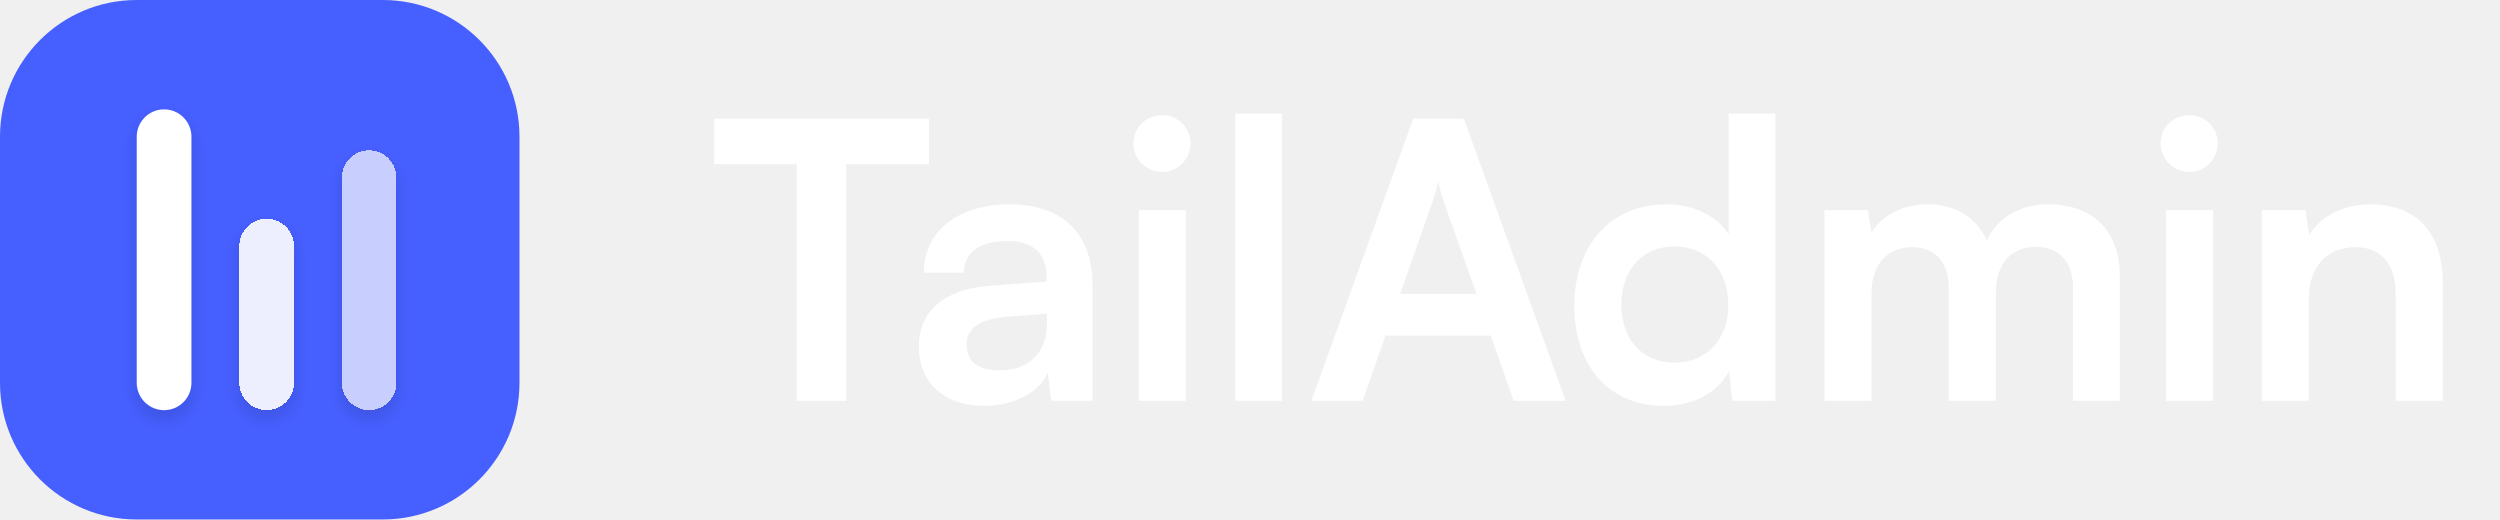
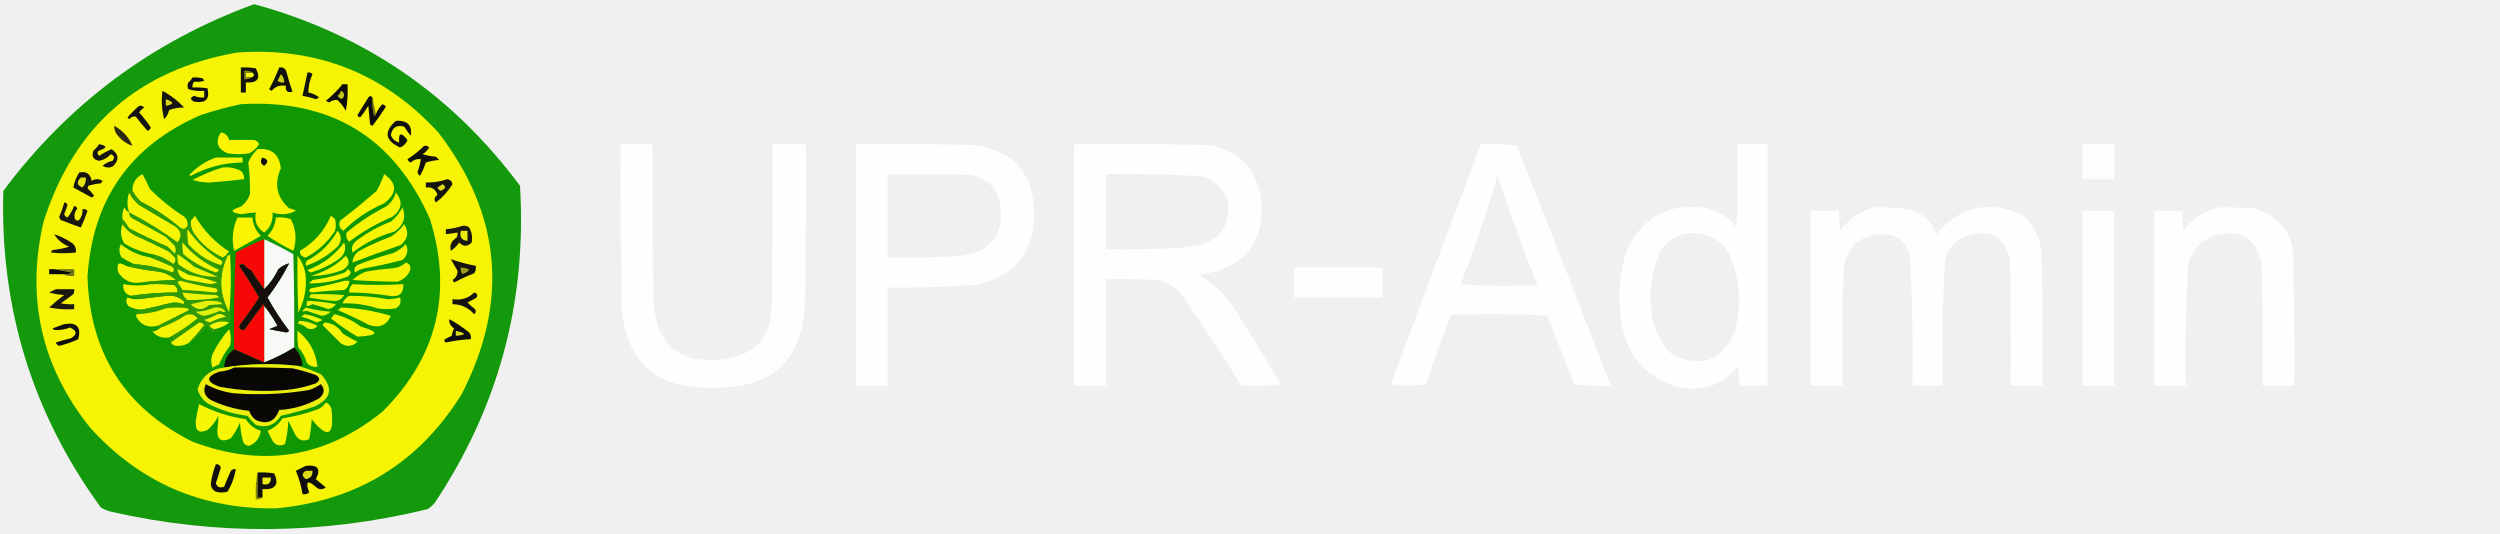
- <svg xmlns="http://www.w3.org/2000/svg" width="154" height="32" viewBox="0 0 154 32" fill="none">
-   <path d="M0 8.421C0 3.77 3.77 0 8.421 0H23.579C28.23 0 32 3.77 32 8.421V23.579C32 28.23 28.23 32 23.579 32H8.421C3.77 32 0 28.23 0 23.579V8.421Z" fill="#465FFF" />
-   <g filter="url(#filter0_d_1608_324)">
-     <path d="M8.424 8.422C8.424 7.491 9.178 6.737 10.108 6.737C11.038 6.737 11.792 7.491 11.792 8.422V23.579C11.792 24.51 11.038 25.264 10.108 25.264C9.178 25.264 8.424 24.51 8.424 23.579V8.422Z" fill="white" />
-   </g>
-   <g filter="url(#filter1_d_1608_324)">
-     <path d="M14.742 15.157C14.742 14.227 15.496 13.473 16.426 13.473C17.357 13.473 18.111 14.227 18.111 15.157V23.578C18.111 24.508 17.357 25.262 16.426 25.262C15.496 25.262 14.742 24.508 14.742 23.578V15.157Z" fill="white" fill-opacity="0.9" shape-rendering="crispEdges" />
-   </g>
-   <g filter="url(#filter2_d_1608_324)">
-     <path d="M21.055 10.946C21.055 10.016 21.809 9.262 22.739 9.262C23.669 9.262 24.423 10.016 24.423 10.946V23.578C24.423 24.508 23.669 25.262 22.739 25.262C21.809 25.262 21.055 24.508 21.055 23.578V10.946Z" fill="white" fill-opacity="0.7" shape-rendering="crispEdges" />
-   </g>
-   <path d="M44 10.115H49.089V24.691H52.132V10.115H57.221V7.309H44V10.115Z" fill="white" />
-   <path d="M60.617 25C62.448 25 64.042 24.168 64.541 22.955L64.755 24.691H67.299V17.558C67.299 14.3 65.349 12.588 62.187 12.588C59.001 12.588 56.908 14.252 56.908 16.797H59.381C59.381 15.56 60.332 14.847 62.044 14.847C63.518 14.847 64.47 15.489 64.47 17.082V17.343L60.95 17.605C58.168 17.819 56.599 19.174 56.599 21.338C56.599 23.549 58.121 25 60.617 25ZM61.569 22.812C60.261 22.812 59.547 22.289 59.547 21.219C59.547 20.268 60.237 19.674 62.044 19.507L64.493 19.317V19.935C64.493 21.742 63.352 22.812 61.569 22.812Z" fill="white" />
-   <path d="M71.6 10.591C72.551 10.591 73.335 9.806 73.335 8.831C73.335 7.856 72.551 7.095 71.6 7.095C70.601 7.095 69.816 7.856 69.816 8.831C69.816 9.806 70.601 10.591 71.6 10.591ZM70.149 24.691H73.05V12.944H70.149V24.691Z" fill="white" />
-   <path d="M78.972 24.691V7H76.095V24.691H78.972Z" fill="white" />
-   <path d="M83.941 24.691L85.344 20.672H91.835L93.238 24.691H96.448L90.171 7.309H87.056L80.778 24.691H83.941ZM88.221 12.493C88.387 12.017 88.53 11.494 88.601 11.161C88.649 11.518 88.815 12.041 88.958 12.493L90.955 18.104H86.247L88.221 12.493Z" fill="white" />
-   <path d="M102.493 25C104.276 25 105.798 24.215 106.511 22.86L106.701 24.691H109.364V7H106.487V14.443C105.75 13.277 104.3 12.588 102.659 12.588C99.116 12.588 96.976 15.203 96.976 18.865C96.976 22.503 99.092 25 102.493 25ZM103.135 22.337C101.113 22.337 99.877 20.863 99.877 18.77C99.877 16.678 101.113 15.18 103.135 15.18C105.156 15.18 106.464 16.654 106.464 18.77C106.464 20.886 105.156 22.337 103.135 22.337Z" fill="white" />
-   <path d="M115.289 24.691V18.033C115.289 16.131 116.406 15.227 117.785 15.227C119.164 15.227 120.044 16.107 120.044 17.748V24.691H122.945V18.033C122.945 16.107 124.015 15.203 125.418 15.203C126.797 15.203 127.701 16.083 127.701 17.771V24.691H130.578V17.011C130.578 14.3 129.008 12.588 126.155 12.588C124.372 12.588 122.993 13.468 122.398 14.823C121.78 13.468 120.543 12.588 118.76 12.588C117.072 12.588 115.883 13.349 115.289 14.324L115.051 12.944H112.388V24.691H115.289Z" fill="white" />
-   <path d="M134.876 10.591C135.827 10.591 136.612 9.806 136.612 8.831C136.612 7.856 135.827 7.095 134.876 7.095C133.877 7.095 133.093 7.856 133.093 8.831C133.093 9.806 133.877 10.591 134.876 10.591ZM133.426 24.691H136.327V12.944H133.426V24.691Z" fill="white" />
-   <path d="M142.225 24.691V18.366C142.225 16.464 143.318 15.227 145.102 15.227C146.6 15.227 147.575 16.178 147.575 18.152V24.691H150.476V17.462C150.476 14.419 148.954 12.588 146.005 12.588C144.412 12.588 142.985 13.277 142.248 14.466L142.011 12.944H139.324V24.691H142.225Z" fill="white" />
-   <defs>
-     <filter id="filter0_d_1608_324" x="7.424" y="6.237" width="5.368" height="20.526" filterUnits="userSpaceOnUse" color-interpolation-filters="sRGB">
-       <feFlood flood-opacity="0" result="BackgroundImageFix" />
-       <feColorMatrix in="SourceAlpha" type="matrix" values="0 0 0 0 0 0 0 0 0 0 0 0 0 0 0 0 0 0 127 0" result="hardAlpha" />
-       <feOffset dy="0.5" />
-       <feGaussianBlur stdDeviation="0.5" />
-       <feComposite in2="hardAlpha" operator="out" />
-       <feColorMatrix type="matrix" values="0 0 0 0 0 0 0 0 0 0 0 0 0 0 0 0 0 0 0.12 0" />
-       <feBlend mode="normal" in2="BackgroundImageFix" result="effect1_dropShadow_1608_324" />
-       <feBlend mode="normal" in="SourceGraphic" in2="effect1_dropShadow_1608_324" result="shape" />
-     </filter>
-     <filter id="filter1_d_1608_324" x="13.742" y="12.973" width="5.368" height="13.79" filterUnits="userSpaceOnUse" color-interpolation-filters="sRGB">
-       <feFlood flood-opacity="0" result="BackgroundImageFix" />
-       <feColorMatrix in="SourceAlpha" type="matrix" values="0 0 0 0 0 0 0 0 0 0 0 0 0 0 0 0 0 0 127 0" result="hardAlpha" />
-       <feOffset dy="0.5" />
-       <feGaussianBlur stdDeviation="0.5" />
-       <feComposite in2="hardAlpha" operator="out" />
-       <feColorMatrix type="matrix" values="0 0 0 0 0 0 0 0 0 0 0 0 0 0 0 0 0 0 0.12 0" />
-       <feBlend mode="normal" in2="BackgroundImageFix" result="effect1_dropShadow_1608_324" />
-       <feBlend mode="normal" in="SourceGraphic" in2="effect1_dropShadow_1608_324" result="shape" />
-     </filter>
-     <filter id="filter2_d_1608_324" x="20.055" y="8.762" width="5.368" height="18" filterUnits="userSpaceOnUse" color-interpolation-filters="sRGB">
-       <feFlood flood-opacity="0" result="BackgroundImageFix" />
-       <feColorMatrix in="SourceAlpha" type="matrix" values="0 0 0 0 0 0 0 0 0 0 0 0 0 0 0 0 0 0 127 0" result="hardAlpha" />
-       <feOffset dy="0.5" />
-       <feGaussianBlur stdDeviation="0.5" />
-       <feComposite in2="hardAlpha" operator="out" />
-       <feColorMatrix type="matrix" values="0 0 0 0 0 0 0 0 0 0 0 0 0 0 0 0 0 0 0.12 0" />
-       <feBlend mode="normal" in2="BackgroundImageFix" result="effect1_dropShadow_1608_324" />
-       <feBlend mode="normal" in="SourceGraphic" in2="effect1_dropShadow_1608_324" result="shape" />
-     </filter>
-   </defs>
+ <svg xmlns="http://www.w3.org/2000/svg" version="1.1" width="1500px" height="320px" style="shape-rendering:geometricPrecision; text-rendering:geometricPrecision; image-rendering:optimizeQuality; fill-rule:evenodd; clip-rule:evenodd">
+   <g>
+     <path style="opacity:1" fill="#13990b" d="M 152.5,2.5 C 218.273,20.449 271.44,56.782 312,111.5C 316.209,180.674 299.209,244.007 261,301.5C 259.705,303.122 258.205,304.455 256.5,305.5C 193.282,320.913 129.948,321.413 66.5,307C 64.369,306.457 62.369,305.624 60.5,304.5C 19.409,248.046 -0.091,184.713 2,114.5C 41.051,62.225 91.218,24.892 152.5,2.5 Z" />
+   </g>
+   <g>
+     <path style="opacity:1" fill="#f7f304" d="M 142.5,31.5 C 190.489,28.212 230.656,44.212 263,79.5C 300.839,128.748 305.506,181.081 277,236.5C 251.377,277.73 214.21,300.563 165.5,305C 120.948,305.637 83.781,289.47 54,256.5C 24.919,220.11 15.586,179.11 26,133.5C 44.188,75.807 83.021,41.807 142.5,31.5 Z" />
+   </g>
+   <g>
+     <path style="opacity:1" fill="#2c2a14" d="M 68.5,75.5 C 73.592,78.256 77.258,82.256 79.5,87.5C 75.698,86.221 72.531,83.888 70,80.5C 68.991,78.975 68.491,77.308 68.5,75.5 Z" />
+   </g>
+   <g>
+     <path style="opacity:1" fill="#12110d" d="M 237.5,72.5 C 244.404,72.067 247.404,75.067 246.5,81.5C 245.08,79.78 243.747,77.947 242.5,76C 238.074,74.748 235.408,76.414 234.5,81C 235.356,83.354 237.023,84.854 239.5,85.5C 238.98,79.569 240.647,79.069 244.5,84C 243.654,86.18 242.154,87.68 240,88.5C 231.025,84.321 230.192,78.987 237.5,72.5 Z" />
+   </g>
+   <g>
+     <path style="opacity:1" fill="#14120f" d="M 83.5,63.5 C 84.675,63.281 85.675,63.614 86.5,64.5C 85.263,65.281 84.263,66.281 83.5,67.5C 86.075,70.319 88.408,73.319 90.5,76.5C 90.167,77.5 89.5,78.167 88.5,78.5C 86.047,75.759 83.714,72.925 81.5,70C 79.953,69.667 78.62,70.167 77.5,71.5C 77.167,71.167 76.833,70.833 76.5,70.5C 78.673,67.932 81.006,65.599 83.5,63.5 Z" />
+   </g>
+   <g>
+     <path style="opacity:1" fill="#797918" d="M 223.5,58.5 C 224.167,61.833 224.833,65.167 225.5,68.5C 225.44,69.043 225.107,69.376 224.5,69.5C 223.511,65.893 223.177,62.226 223.5,58.5 Z" />
+   </g>
+   <g>
+     <path style="opacity:1" fill="#109802" d="M 144.5,62.5 C 198.487,59.392 236.32,82.392 258,131.5C 271.741,175.811 262.241,214.311 229.5,247C 195.044,274.781 157.044,280.781 115.5,265C 74.843,244.721 53.843,211.721 52.5,166C 55.467,119.697 78.133,87.364 120.5,69C 128.517,66.373 136.517,64.206 144.5,62.5 Z" />
+   </g>
+   <g>
+     <path style="opacity:1" fill="#16150f" d="M 97.5,54.5 C 102.314,57.089 106.647,60.422 110.5,64.5C 107.439,64.44 104.439,64.94 101.5,66C 101.012,68.176 100.012,70.009 98.5,71.5C 97.027,65.806 96.693,60.139 97.5,54.5 Z" />
+   </g>
+   <g>
+     <path style="opacity:1" fill="#d9d618" d="M 99.5,59.5 C 104.622,61.239 104.622,62.573 99.5,63.5C 99.5,62.167 99.5,60.833 99.5,59.5 Z" />
+   </g>
+   <g>
+     <path style="opacity:1" fill="#0e0d0b" d="M 223.5,58.5 C 223.177,62.226 223.511,65.893 224.5,69.5C 225.107,69.376 225.44,69.043 225.5,68.5C 226.415,66.246 227.748,64.246 229.5,62.5C 230.308,62.808 230.975,63.308 231.5,64C 229.028,67.971 226.362,71.805 223.5,75.5C 222.914,75.291 222.414,74.957 222,74.5C 221.667,70.833 221.333,67.167 221,63.5C 219.623,65.754 218.123,67.921 216.5,70C 215.517,70.591 214.85,70.257 214.5,69C 216.651,65.51 218.818,62.01 221,58.5C 221.77,57.402 222.603,57.402 223.5,58.5 Z" />
+   </g>
+   <g>
+     <path style="opacity:1" fill="#12100f" d="M 115.5,46.5 C 117.527,46.338 119.527,46.505 121.5,47C 121.957,47.414 122.291,47.914 122.5,48.5C 120.587,49.051 118.587,49.218 116.5,49C 115.663,50.011 115.33,51.178 115.5,52.5C 118.518,52.335 121.518,52.502 124.5,53C 126.024,59.478 123.358,62.145 116.5,61C 113.972,59.684 113.972,58.517 116.5,57.5C 118.409,58.348 120.409,58.682 122.5,58.5C 122.5,57.167 122.5,55.833 122.5,54.5C 119.223,54.784 116.057,54.45 113,53.5C 112.333,52.167 112.333,50.833 113,49.5C 114.045,48.627 114.878,47.627 115.5,46.5 Z" />
+   </g>
+   <g>
+     <path style="opacity:1" fill="#0e0d0c" d="M 205.5,50.5 C 206.5,50.5 207.5,50.5 208.5,50.5C 208.828,55.875 208.495,61.208 207.5,66.5C 206.209,64.104 204.542,61.937 202.5,60C 200.717,59.768 199.05,60.268 197.5,61.5C 196.833,61.167 196.167,60.833 195.5,60.5C 199.188,57.479 202.521,54.146 205.5,50.5 Z" />
+   </g>
+   <g>
+     <path style="opacity:1" fill="#c4c51c" d="M 204.5,54.5 C 205.649,54.791 206.316,55.624 206.5,57C 205.83,59.897 204.497,60.064 202.5,57.5C 203.612,56.735 204.279,55.735 204.5,54.5 Z" />
+   </g>
+   <g>
+     <path style="opacity:1" fill="#11100d" d="M 167.5,40.5 C 169.911,40.137 171.411,41.137 172,43.5C 172.974,47.421 174.141,51.254 175.5,55C 172.51,55.847 171.176,54.68 171.5,51.5C 167.995,50.876 165.162,51.876 163,54.5C 162.5,54.167 162,53.833 161.5,53.5C 163.785,49.265 165.785,44.931 167.5,40.5 Z" />
+   </g>
+   <g>
+     <path style="opacity:1" fill="#cccd17" d="M 168.5,44.5 C 169.931,45.78 170.598,47.447 170.5,49.5C 169.022,49.762 167.689,49.429 166.5,48.5C 167.18,47.14 167.847,45.807 168.5,44.5 Z" />
+   </g>
+   <g>
+     <path style="opacity:1" fill="#11110d" d="M 144.5,40.5 C 147.518,40.335 150.518,40.502 153.5,41C 156.653,47.049 154.653,49.883 147.5,49.5C 147.5,51.5 147.5,53.5 147.5,55.5C 146.5,55.5 145.5,55.5 144.5,55.5C 144.5,50.5 144.5,45.5 144.5,40.5 Z" />
+   </g>
+   <g>
+     <path style="opacity:1" fill="#14140e" d="M 184.5,43.5 C 185.675,43.281 186.675,43.614 187.5,44.5C 185.861,48.049 185.028,51.716 185,55.5C 187.501,55.95 189.667,56.95 191.5,58.5C 190.833,58.833 190.167,59.167 189.5,59.5C 186.87,58.622 184.203,57.956 181.5,57.5C 182.481,52.856 183.481,48.19 184.5,43.5 Z" />
+   </g>
+   <g>
+     <path style="opacity:1" fill="#f6f60f" d="M 151.5,43.5 C 152.885,44.947 152.552,45.947 150.5,46.5C 149.5,46.5 148.5,46.5 147.5,46.5C 147.5,45.5 147.5,44.5 147.5,43.5C 148.833,43.5 150.167,43.5 151.5,43.5 Z" />
+   </g>
+   <g>
+     <path style="opacity:1" fill="#868619" d="M 151.5,43.5 C 150.167,43.5 148.833,43.5 147.5,43.5C 147.5,44.5 147.5,45.5 147.5,46.5C 148.5,46.5 149.5,46.5 150.5,46.5C 149.432,47.434 148.099,47.768 146.5,47.5C 146.5,45.833 146.5,44.167 146.5,42.5C 148.415,42.215 150.081,42.549 151.5,43.5 Z" />
+   </g>
+   <g>
+     <path style="opacity:1" fill="#fbf504" d="M 132.5,79.5 C 135.109,79.83 136.776,81.33 137.5,84C 142.495,83.918 147.495,83.918 152.5,84C 153.91,84.368 154.91,85.201 155.5,86.5C 153.976,88.858 151.976,90.691 149.5,92C 145.167,92.667 140.833,92.667 136.5,92C 130.356,89.241 129.023,85.074 132.5,79.5 Z" />
+   </g>
+   <g>
+     <path style="opacity:0.946" fill="#fefffe" d="M 372.5,86.5 C 378.833,86.5 385.167,86.5 391.5,86.5C 391.333,116.835 391.5,147.168 392,177.5C 392.597,207.417 407.764,219.917 437.5,215C 454.373,211.478 462.873,200.978 463,183.5C 463.5,151.168 463.667,118.835 463.5,86.5C 470.167,86.5 476.833,86.5 483.5,86.5C 483.667,117.502 483.5,148.502 483,179.5C 482.223,215.777 463.723,233.444 427.5,232.5C 394.175,233.674 376.008,217.674 373,184.5C 372.5,151.835 372.333,119.168 372.5,86.5 Z" />
+   </g>
+   <g>
+     <path style="opacity:0.958" fill="#fefffe" d="M 513.5,86.5 C 537.169,86.333 560.836,86.5 584.5,87C 608.421,90.424 620.421,104.258 620.5,128.5C 620.126,153.043 607.793,167.209 583.5,171C 566.522,172.222 549.522,172.722 532.5,172.5C 532.5,192.167 532.5,211.833 532.5,231.5C 526.167,231.5 519.833,231.5 513.5,231.5C 513.5,183.167 513.5,134.833 513.5,86.5 Z M 532.5,104.5 C 549.17,104.333 565.837,104.5 582.5,105C 594.709,107.732 600.709,115.398 600.5,128C 600.906,138.87 596.239,146.537 586.5,151C 580.327,152.932 573.994,153.932 567.5,154C 555.838,154.5 544.171,154.667 532.5,154.5C 532.5,137.833 532.5,121.167 532.5,104.5 Z" />
+   </g>
+   <g>
+     <path style="opacity:0.951" fill="#fefffe" d="M 644.5,86.5 C 670.835,86.333 697.169,86.5 723.5,87C 740.959,88.975 751.792,98.475 756,115.5C 760.339,144.162 748.172,160.662 719.5,165C 728.287,170.12 735.453,176.953 741,185.5C 750.167,200.5 759.333,215.5 768.5,230.5C 760.521,231.665 752.521,231.832 744.5,231C 732.955,212.072 720.788,193.572 708,175.5C 704.312,171.572 699.812,169.072 694.5,168C 684.172,167.5 673.839,167.334 663.5,167.5C 663.5,188.833 663.5,210.167 663.5,231.5C 657.167,231.5 650.833,231.5 644.5,231.5C 644.5,183.167 644.5,134.833 644.5,86.5 Z M 663.5,104.5 C 683.221,104.049 702.888,104.549 722.5,106C 735.892,111.949 740.059,121.783 735,135.5C 731.579,141.576 726.412,145.409 719.5,147C 713.897,148.124 708.231,148.79 702.5,149C 689.504,149.5 676.504,149.667 663.5,149.5C 663.5,134.5 663.5,119.5 663.5,104.5 Z" />
+   </g>
+   <g>
+     <path style="opacity:0.936" fill="#fefffe" d="M 888.5,86.5 C 895.755,86.187 902.921,86.52 910,87.5C 929.13,135.42 947.963,183.42 966.5,231.5C 959.137,231.831 951.803,231.497 944.5,230.5C 939.167,216.833 933.833,203.167 928.5,189.5C 909.175,188.334 889.842,188.167 870.5,189C 865.407,202.779 860.407,216.612 855.5,230.5C 848.5,231.833 841.5,231.833 834.5,230.5C 852.312,182.394 870.312,134.394 888.5,86.5 Z M 898.5,105.5 C 905.783,127.509 913.783,149.342 922.5,171C 907.156,171.833 891.822,171.666 876.5,170.5C 884.708,149.094 892.042,127.427 898.5,105.5 Z" />
+   </g>
+   <g>
+     <path style="opacity:0.942" fill="#fefffe" d="M 1042.5,86.5 C 1048.5,86.5 1054.5,86.5 1060.5,86.5C 1060.5,134.833 1060.5,183.167 1060.5,231.5C 1054.83,231.5 1049.17,231.5 1043.5,231.5C 1043.67,227.486 1043.5,223.486 1043,219.5C 1033.29,231.399 1020.79,235.566 1005.5,232C 988.866,226.697 978.366,215.53 974,198.5C 970.286,182.313 970.952,166.313 976,150.5C 985.599,129.782 1001.77,121.282 1024.5,125C 1031.58,126.957 1037.42,130.79 1042,136.5C 1042.5,119.837 1042.67,103.17 1042.5,86.5 Z M 1009.5,140.5 C 1020.14,138.437 1028.98,141.437 1036,149.5C 1043.97,165.14 1045.64,181.473 1041,198.5C 1033.12,216.906 1020.28,221.406 1002.5,212C 995.853,205.204 992.02,197.038 991,187.5C 989.109,174.18 991.109,161.513 997,149.5C 1000.3,145.118 1004.47,142.118 1009.5,140.5 Z" />
+   </g>
+   <g>
+     <path style="opacity:0.867" fill="#fefffe" d="M 1249.5,86.5 C 1255.83,86.5 1262.17,86.5 1268.5,86.5C 1268.5,93.5 1268.5,100.5 1268.5,107.5C 1262.17,107.5 1255.83,107.5 1249.5,107.5C 1249.5,100.5 1249.5,93.5 1249.5,86.5 Z" />
+   </g>
+   <g>
+     <path style="opacity:1" fill="#16150f" d="M 59.5,86.5 C 64.561,87.484 64.394,88.818 59,90.5C 58.251,91.635 58.417,92.635 59.5,93.5C 61.884,91.949 64.384,90.615 67,89.5C 71.486,92.643 71.653,96.143 67.5,100C 65.421,100.808 63.421,100.641 61.5,99.5C 63.149,98.012 65.149,97.012 67.5,96.5C 68.954,94.737 68.62,93.403 66.5,92.5C 64.618,94.608 62.285,95.942 59.5,96.5C 56.025,95.857 54.859,93.857 56,90.5C 57.376,89.295 58.542,87.962 59.5,86.5 Z" />
+   </g>
+   <g>
+     <path style="opacity:1" fill="#11100d" d="M 254.5,87.5 C 255.675,87.281 256.675,87.614 257.5,88.5C 256.5,90.167 255.167,91.5 253.5,92.5C 256.107,93.318 258.774,93.818 261.5,94C 262.167,94.667 262.833,95.333 263.5,96C 260.774,96.182 258.107,96.682 255.5,97.5C 254.608,100.284 253.442,102.95 252,105.5C 251.13,104.892 250.63,104.059 250.5,103C 251.479,100.567 252.145,98.067 252.5,95.5C 250.173,95.247 248.173,95.914 246.5,97.5C 245.5,97.167 244.833,96.5 244.5,95.5C 248.165,93.159 251.499,90.493 254.5,87.5 Z" />
+   </g>
+   <g>
+     <path style="opacity:1" fill="#faf303" d="M 154.5,89.5 C 162.867,88.692 167.534,92.526 168.5,101C 164.357,110.394 166.024,118.394 173.5,125C 174.938,125.219 176.271,125.719 177.5,126.5C 173.005,128.81 168.339,129.144 163.5,127.5C 163.934,132.491 162.267,136.491 158.5,139.5C 154.134,136.691 152.467,132.691 153.5,127.5C 150.65,127.636 147.817,127.969 145,128.5C 138.046,127.561 137.879,126.061 144.5,124C 147.106,122.062 148.939,119.562 150,116.5C 150.086,110.116 149.753,103.783 149,97.5C 150.273,94.403 152.107,91.736 154.5,89.5 Z" />
+   </g>
+   <g>
+     <path style="opacity:1" fill="#12110d" d="M 157.5,94.5 C 160.956,95.536 161.29,97.203 158.5,99.5C 156.296,98.218 155.962,96.551 157.5,94.5 Z" />
+   </g>
+   <g>
+     <path style="opacity:1" fill="#f6f608" d="M 129.5,94.5 C 134.833,94.5 140.167,94.5 145.5,94.5C 145.5,95.5 145.5,96.5 145.5,97.5C 134.513,97.631 124.179,100.297 114.5,105.5C 114.167,105.333 113.833,105.167 113.5,105C 118.077,100.22 123.41,96.72 129.5,94.5 Z" />
+   </g>
+   <g>
+     <path style="opacity:1" fill="#f5f405" d="M 133.5,100.5 C 137.383,100.109 141.05,100.776 144.5,102.5C 145.95,103.85 146.617,105.516 146.5,107.5C 139.687,108.306 132.853,108.973 126,109.5C 122.41,109.528 118.91,109.028 115.5,108C 121.338,104.887 127.338,102.387 133.5,100.5 Z" />
+   </g>
+   <g>
+     <path style="opacity:1" fill="#15140e" d="M 47.5,103.5 C 51.757,102.597 54.257,104.264 55,108.5C 57.139,107.231 59.305,107.231 61.5,108.5C 61.291,109.086 60.957,109.586 60.5,110C 57.905,110.226 55.405,110.726 53,111.5C 52.833,112 52.667,112.5 52.5,113C 53.996,114.331 55.329,115.831 56.5,117.5C 56,117.833 55.5,118.167 55,118.5C 51.349,116.507 47.682,114.507 44,112.5C 44.54,109.393 45.707,106.393 47.5,103.5 Z" />
+   </g>
+   <g>
+     <path style="opacity:1" fill="#e3e414" d="M 48.5,106.5 C 49.5,106.5 50.5,106.5 51.5,106.5C 51.753,108.827 51.086,110.827 49.5,112.5C 46.089,111.206 45.756,109.206 48.5,106.5 Z" />
+   </g>
+   <g>
+     <path style="opacity:1" fill="#f9f504" d="M 230.5,104.5 C 238.414,110.021 238.414,115.855 230.5,122C 221.241,125.933 213.075,131.433 206,138.5C 203.793,137.003 203.126,135.003 204,132.5C 211.517,126.739 218.85,120.739 226,114.5C 227.789,111.259 229.289,107.926 230.5,104.5 Z" />
+   </g>
+   <g>
+     <path style="opacity:1" fill="#16140e" d="M 268.5,107.5 C 270.121,107.787 271.121,108.787 271.5,110.5C 268.877,114.791 265.544,118.457 261.5,121.5C 260.246,119.741 260.579,118.241 262.5,117C 261.452,113.544 259.119,112.044 255.5,112.5C 255.5,111.5 255.5,110.5 255.5,109.5C 260.076,109.562 264.409,108.895 268.5,107.5 Z" />
+   </g>
+   <g>
+     <path style="opacity:1" fill="#d7d718" d="M 265.5,110.5 C 267.885,111.867 267.552,113.201 264.5,114.5C 263.5,114.167 262.833,113.5 262.5,112.5C 263.602,111.824 264.602,111.158 265.5,110.5 Z" />
+   </g>
+   <g>
+     <path style="opacity:1" fill="#f7f404" d="M 77.5,115.5 C 78.879,118.344 80.879,120.844 83.5,123C 90.833,127.333 98.167,131.667 105.5,136C 109.035,138.838 109.368,142.005 106.5,145.5C 97.309,138.737 87.642,132.737 77.5,127.5C 76.167,123.5 76.167,119.5 77.5,115.5 Z" />
+   </g>
+   <g>
+     <path style="opacity:0.922" fill="#fefffe" d="M 1123.5,124.5 C 1131.57,124.137 1139.57,124.637 1147.5,126C 1154.33,128.833 1159.17,133.667 1162,140.5C 1176.16,123.586 1193.33,119.753 1213.5,129C 1220.99,135.808 1224.82,144.308 1225,154.5C 1225.5,180.165 1225.67,205.831 1225.5,231.5C 1219.17,231.5 1212.83,231.5 1206.5,231.5C 1206.67,206.164 1206.5,180.831 1206,155.5C 1202.94,142.376 1194.77,137.542 1181.5,141C 1173.61,143.258 1168.78,148.425 1167,156.5C 1165.54,181.448 1165.04,206.448 1165.5,231.5C 1159.5,231.5 1153.5,231.5 1147.5,231.5C 1147.9,205.474 1147.4,179.474 1146,153.5C 1143.77,144.602 1138.11,140.269 1129,140.5C 1114.76,141.406 1107.09,149.072 1106,163.5C 1105.5,186.164 1105.33,208.831 1105.5,231.5C 1099.17,231.5 1092.83,231.5 1086.5,231.5C 1086.5,196.5 1086.5,161.5 1086.5,126.5C 1092.17,126.5 1097.83,126.5 1103.5,126.5C 1103.33,130.514 1103.5,134.514 1104,138.5C 1109,131.649 1115.5,126.982 1123.5,124.5 Z" />
+   </g>
+   <g>
+     <path style="opacity:0.912" fill="#fefffe" d="M 1330.5,124.5 C 1337.84,124.334 1345.17,124.5 1352.5,125C 1369.29,130.164 1377.13,141.664 1376,159.5C 1376.5,183.498 1376.67,207.498 1376.5,231.5C 1370.17,231.5 1363.83,231.5 1357.5,231.5C 1357.67,206.831 1357.5,182.164 1357,157.5C 1353.43,142.958 1344.27,137.458 1329.5,141C 1320.93,143.904 1315.43,149.737 1313,158.5C 1311.54,182.781 1311.04,207.115 1311.5,231.5C 1305.17,231.5 1298.83,231.5 1292.5,231.5C 1292.5,196.5 1292.5,161.5 1292.5,126.5C 1298.17,126.5 1303.83,126.5 1309.5,126.5C 1309.33,130.514 1309.5,134.514 1310,138.5C 1315.25,131.464 1322.08,126.798 1330.5,124.5 Z" />
+   </g>
+   <g>
+     <path style="opacity:1" fill="#f6f405" d="M 112.5,135.5 C 111.686,137.273 110.352,137.773 108.5,137C 101.188,130.674 93.188,125.341 84.5,121C 82.45,119.035 80.783,116.868 79.5,114.5C 79.346,109.965 81.346,106.631 85.5,104.5C 87.089,107.421 88.589,110.421 90,113.5C 96.255,119.759 103.088,125.259 110.5,130C 112.155,131.444 112.822,133.278 112.5,135.5 Z" />
+   </g>
+   <g>
+     <path style="opacity:0.9" fill="#fefffe" d="M 1249.5,126.5 C 1255.83,126.5 1262.17,126.5 1268.5,126.5C 1268.5,161.5 1268.5,196.5 1268.5,231.5C 1262.17,231.5 1255.83,231.5 1249.5,231.5C 1249.5,196.5 1249.5,161.5 1249.5,126.5 Z" />
+   </g>
+   <g>
+     <path style="opacity:1" fill="#19170f" d="M 38.5,121.5 C 39.497,121.47 40.164,121.97 40.5,123C 39.932,124.872 39.265,126.705 38.5,128.5C 38.833,129.5 39.5,130.167 40.5,130.5C 42.196,128.454 43.529,126.121 44.5,123.5C 45.308,123.808 45.975,124.308 46.5,125C 44.813,126.913 44.313,129.08 45,131.5C 45.718,132.451 46.551,132.617 47.5,132C 49.016,130.103 49.683,127.936 49.5,125.5C 50.675,125.281 51.675,125.614 52.5,126.5C 51.36,129.923 50.026,133.256 48.5,136.5C 44.461,135.098 40.461,133.598 36.5,132C 35.978,131.439 35.645,130.772 35.5,130C 36.803,127.256 37.803,124.423 38.5,121.5 Z" />
+   </g>
+   <g>
+     <path style="opacity:1" fill="#faf403" d="M 142.5,130.5 C 145.5,130.5 148.5,130.5 151.5,130.5C 151.818,134.788 153.484,138.455 156.5,141.5C 151.167,144.5 145.833,147.5 140.5,150.5C 138.878,143.572 139.545,136.905 142.5,130.5 Z" />
+   </g>
+   <g>
+     <path style="opacity:1" fill="#f7f506" d="M 198.5,129.5 C 199.458,129.953 200.292,130.619 201,131.5C 201.667,133.833 201.667,136.167 201,138.5C 196.564,145.311 190.731,150.645 183.5,154.5C 181.003,154.065 179.837,152.731 180,150.5C 188.515,145.49 194.682,138.49 198.5,129.5 Z" />
+   </g>
+   <g>
+     <path style="opacity:1" fill="#faf403" d="M 165.5,130.5 C 168.572,130.183 171.572,130.516 174.5,131.5C 177.651,137.67 178.151,144.004 176,150.5C 170.588,147.879 165.421,144.879 160.5,141.5C 163.53,138.441 165.197,134.774 165.5,130.5 Z" />
+   </g>
+   <g>
+     <path style="opacity:1" fill="#f7f505" d="M 241.5,124.5 C 243.776,130.492 242.109,135.325 236.5,139C 227.33,141.585 218.997,145.752 211.5,151.5C 210.598,148.44 211.598,145.94 214.5,144C 220.603,139.402 227.27,135.735 234.5,133C 237.423,130.584 239.757,127.75 241.5,124.5 Z" />
+   </g>
+   <g>
+     <path style="opacity:1" fill="#f7f405" d="M 237.5,115.5 C 241.875,120.836 241.208,125.669 235.5,130C 225.996,134.068 217.33,139.068 209.5,145C 207.964,143.401 207.464,141.567 208,139.5C 215.233,133.464 223.067,128.297 231.5,124C 234.564,121.793 236.564,118.959 237.5,115.5 Z" />
+   </g>
+   <g>
+     <path style="opacity:1" fill="#19170f" d="M 277.5,135.5 C 278.978,135.238 280.311,135.571 281.5,136.5C 283.103,139.344 283.603,142.344 283,145.5C 280.521,148.093 278.021,148.093 275.5,145.5C 274.167,147.5 272.5,149.167 270.5,150.5C 269.652,147.174 270.819,144.507 274,142.5C 274.483,141.552 274.649,140.552 274.5,139.5C 272.194,139.993 269.861,140.326 267.5,140.5C 267.5,139.5 267.5,138.5 267.5,137.5C 271.04,137.247 274.373,136.581 277.5,135.5 Z" />
+   </g>
+   <g>
+     <path style="opacity:1" fill="#eaea11" d="M 276.5,138.5 C 277.833,138.5 279.167,138.5 280.5,138.5C 280.5,140.5 280.5,142.5 280.5,144.5C 276.932,144.241 275.599,142.241 276.5,138.5 Z" />
+   </g>
+   <g>
+     <path style="opacity:1" fill="#f7f9f7" d="M 158.5,143.5 C 164.423,146.24 170.257,149.24 176,152.5C 176.5,171.164 176.667,189.83 176.5,208.5C 170.783,212.025 164.783,215.025 158.5,217.5C 158.5,206.167 158.5,194.833 158.5,183.5C 161.5,187.187 164.166,191.187 166.5,195.5C 164.833,196.167 163.167,196.833 161.5,197.5C 164.986,198.276 168.486,198.942 172,199.5C 172.5,199.167 173,198.833 173.5,198.5C 168.669,192.174 164.335,185.508 160.5,178.5C 165.483,172.023 169.816,165.19 173.5,158C 171.196,158.573 169.029,159.74 167,161.5C 164.885,166.084 162.052,170.084 158.5,173.5C 158.5,163.5 158.5,153.5 158.5,143.5 Z" />
+   </g>
+   <g>
+     <path style="opacity:1" fill="#f70705" d="M 158.5,143.5 C 158.5,153.5 158.5,163.5 158.5,173.5C 155.696,169.846 153.03,166.013 150.5,162C 148.884,161.385 147.551,160.385 146.5,159C 145.365,158.251 144.365,158.417 143.5,159.5C 147.75,165.665 151.75,171.998 155.5,178.5C 152.195,183.638 148.695,188.638 145,193.5C 142.669,196.311 143.169,197.811 146.5,198C 150.211,192.744 154.045,187.578 158,182.5C 158.399,182.728 158.565,183.062 158.5,183.5C 158.5,194.833 158.5,206.167 158.5,217.5C 152.5,214.833 146.5,212.167 140.5,209.5C 140.167,190.155 140.5,170.822 141.5,151.5C 147.068,148.549 152.734,145.882 158.5,143.5 Z" />
+   </g>
+   <g>
+     <path style="opacity:1" fill="#f6f506" d="M 77.5,127.5 C 77.511,129.017 78.177,130.184 79.5,131C 86.135,134.652 92.802,138.319 99.5,142C 101.333,143.833 103.167,145.667 105,147.5C 105.667,149.167 105.667,150.833 105,152.5C 103.5,151 102,149.5 100.5,148C 92.681,144.59 85.014,140.923 77.5,137C 76.303,134.985 74.97,133.151 73.5,131.5C 73.192,129.076 73.526,126.743 74.5,124.5C 75.288,125.77 76.288,126.77 77.5,127.5 Z" />
+   </g>
+   <g>
+     <path style="opacity:1" fill="#f6f406" d="M 135.5,153.5 C 134.85,153.804 134.183,154.137 133.5,154.5C 126.291,151.126 120.458,146.126 116,139.5C 114.798,137.323 114.298,134.989 114.5,132.5C 115.315,131.571 116.148,130.571 117,129.5C 122.12,138.287 128.953,145.453 137.5,151C 136.619,151.708 135.953,152.542 135.5,153.5 Z" />
+   </g>
+   <g>
+     <path style="opacity:1" fill="#f5f306" d="M 73.5,134.5 C 75.309,137.139 77.642,139.306 80.5,141C 87.621,144.148 94.621,147.481 101.5,151C 102.667,152.167 103.833,153.333 105,154.5C 105.699,156.074 105.365,157.407 104,158.5C 100.248,155.638 96.082,153.638 91.5,152.5C 85.405,151.414 79.739,149.247 74.5,146C 72.355,142.216 72.021,138.382 73.5,134.5 Z" />
+   </g>
+   <g>
+     <path style="opacity:1" fill="#18170e" d="M 32.5,140.5 C 36.423,141.795 40.09,143.628 43.5,146C 45.155,147.444 45.822,149.278 45.5,151.5C 40.45,152.096 35.45,152.096 30.5,151.5C 30.709,150.914 31.043,150.414 31.5,150C 34.914,149.703 38.247,149.036 41.5,148C 37.512,146.387 34.512,143.887 32.5,140.5 Z" />
+   </g>
+   <g>
+     <path style="opacity:1" fill="#f2f408" d="M 90.5,154.5 C 94.773,156.211 99.107,158.044 103.5,160C 104.731,161.183 104.731,162.349 103.5,163.5C 96.097,160.686 88.43,159.019 80.5,158.5C 77.948,157.307 75.448,155.973 73,154.5C 71.399,151.906 71.233,149.239 72.5,146.5C 77.764,150.798 83.764,153.465 90.5,154.5 Z" />
+   </g>
+   <g>
+     <path style="opacity:1" fill="#f4f507" d="M 202.5,138.5 C 204.907,141.115 205.074,144.115 203,147.5C 197.363,152.984 190.863,156.984 183.5,159.5C 183.351,158.448 183.517,157.448 184,156.5C 191.995,152.338 198.162,146.338 202.5,138.5 Z" />
+   </g>
+   <g>
+     <path style="opacity:1" fill="#f8f404" d="M 242.5,134.5 C 245.484,139.102 244.818,143.268 240.5,147C 230.705,150.358 221.039,153.858 211.5,157.5C 211.733,154.091 213.4,151.591 216.5,150C 222.333,146.945 228.333,144.278 234.5,142C 237.666,140 240.332,137.5 242.5,134.5 Z" />
+   </g>
+   <g>
+     <path style="opacity:1" fill="#f7f507" d="M 243.5,146.5 C 245.2,150.073 244.533,153.239 241.5,156C 233.908,157.988 226.241,159.654 218.5,161C 216.481,161.45 214.648,162.283 213,163.5C 212.289,161.633 212.789,160.133 214.5,159C 221.344,156.206 228.344,153.872 235.5,152C 238.621,150.694 241.287,148.86 243.5,146.5 Z" />
+   </g>
+   <g>
+     <path style="opacity:1" fill="#f4f70a" d="M 206.5,145.5 C 207.96,149.795 206.626,153.295 202.5,156C 197.559,159.303 192.226,161.803 186.5,163.5C 185.692,163.192 185.025,162.692 184.5,162C 193.477,158.68 200.81,153.18 206.5,145.5 Z" />
+   </g>
+   <g>
+     <path style="opacity:1" fill="#150f0e" d="M 158.5,183.5 C 158.565,183.062 158.399,182.728 158,182.5C 154.045,187.578 150.211,192.744 146.5,198C 143.169,197.811 142.669,196.311 145,193.5C 148.695,188.638 152.195,183.638 155.5,178.5C 151.75,171.998 147.75,165.665 143.5,159.5C 144.365,158.417 145.365,158.251 146.5,159C 147.551,160.385 148.884,161.385 150.5,162C 153.03,166.013 155.696,169.846 158.5,173.5C 162.052,170.084 164.885,166.084 167,161.5C 169.029,159.74 171.196,158.573 173.5,158C 169.816,165.19 165.483,172.023 160.5,178.5C 164.335,185.508 168.669,192.174 173.5,198.5C 173,198.833 172.5,199.167 172,199.5C 168.486,198.942 164.986,198.276 161.5,197.5C 163.167,196.833 164.833,196.167 166.5,195.5C 164.166,191.187 161.5,187.187 158.5,183.5 Z" />
+   </g>
+   <g>
+     <path style="opacity:1" fill="#14130d" d="M 270.5,155.5 C 275.382,157.238 280.382,158.571 285.5,159.5C 285.714,161.144 285.38,162.644 284.5,164C 280.381,165.559 276.381,167.393 272.5,169.5C 272.167,169 271.833,168.5 271.5,168C 273.563,166.765 274.563,164.931 274.5,162.5C 273.102,160.159 271.769,157.825 270.5,155.5 Z" />
+   </g>
+   <g>
+     <path style="opacity:0.945" fill="#fefffe" d="M 776.5,160.5 C 794.167,160.5 811.833,160.5 829.5,160.5C 829.5,166.5 829.5,172.5 829.5,178.5C 811.833,178.5 794.167,178.5 776.5,178.5C 776.5,172.5 776.5,166.5 776.5,160.5 Z" />
+   </g>
+   <g>
+     <path style="opacity:1" fill="#f6f607" d="M 207.5,153.5 C 210.277,156.771 209.61,159.604 205.5,162C 199.196,164.431 192.863,165.597 186.5,165.5C 194.631,163.274 201.631,159.274 207.5,153.5 Z" />
+   </g>
+   <g>
+     <path style="opacity:1" fill="#06050a" d="M 32.5,161.5 C 36.021,162.166 39.688,162.833 43.5,163.5C 41.604,164.466 39.604,164.799 37.5,164.5C 34.833,164.5 32.167,164.5 29.5,164.5C 29.5,163.5 29.5,162.5 29.5,161.5C 30.5,161.5 31.5,161.5 32.5,161.5 Z" />
+   </g>
+   <g>
+     <path style="opacity:1" fill="#9d9c20" d="M 276.5,160.5 C 282.498,161.001 282.831,162.335 277.5,164.5C 276.571,163.311 276.238,161.978 276.5,160.5 Z" />
+   </g>
+   <g>
+     <path style="opacity:1" fill="#6e6d1b" d="M 32.5,161.5 C 36.5,161.5 40.5,161.5 44.5,161.5C 44.5,162.833 44.5,164.167 44.5,165.5C 41.941,165.802 39.607,165.468 37.5,164.5C 39.604,164.799 41.604,164.466 43.5,163.5C 39.688,162.833 36.021,162.166 32.5,161.5 Z" />
+   </g>
+   <g>
+     <path style="opacity:1" fill="#f7f405" d="M 75.5,159.5 C 81.942,161.121 88.609,162.288 95.5,163C 99.342,163.721 102.676,165.387 105.5,168C 98.321,168.171 91.321,168.671 84.5,169.5C 78.731,170.366 74.231,168.366 71,163.5C 69.61,158.036 71.11,156.703 75.5,159.5 Z" />
+   </g>
+   <g>
+     <path style="opacity:1" fill="#f4f306" d="M 243.5,157.5 C 245.908,158.315 246.741,159.981 246,162.5C 244.437,165.728 241.937,167.895 238.5,169C 229.512,168.948 220.512,168.615 211.5,168C 213.83,165.833 216.497,164.166 219.5,163C 224.799,162.07 230.133,161.403 235.5,161C 238.666,160.678 241.333,159.511 243.5,157.5 Z" />
+   </g>
+   <g>
+     <path style="opacity:1" fill="#f7f608" d="M 208.5,161.5 C 210.981,162.696 210.981,164.196 208.5,166C 201.046,168.758 193.379,170.092 185.5,170C 186.167,169.333 186.833,168.667 187.5,168C 193.633,167.22 199.633,165.887 205.5,164C 206.942,163.623 207.942,162.79 208.5,161.5 Z" />
+   </g>
+   <g>
+     <path style="opacity:1" fill="#f5f406" d="M 211.5,170.5 C 221.743,171.114 231.91,171.114 242,170.5C 242.176,176.142 239.342,178.476 233.5,177.5C 225.555,176.176 217.555,175.509 209.5,175.5C 209.392,173.486 210.058,171.82 211.5,170.5 Z" />
+   </g>
+   <g>
+     <path style="opacity:1" fill="#f8f505" d="M 90.5,170.5 C 95.178,170.334 99.845,170.501 104.5,171C 106.037,172.11 106.703,173.61 106.5,175.5C 97.101,175.415 87.767,176.082 78.5,177.5C 75.082,176.422 73.582,174.089 74,170.5C 79.435,171.48 84.935,171.48 90.5,170.5 Z" />
+   </g>
+   <g>
+     <path style="opacity:1" fill="#faf906" d="M 206.5,168.5 C 207.5,168.5 208.5,168.5 209.5,168.5C 209.607,170.903 208.607,172.736 206.5,174C 199.963,174.224 193.463,174.724 187,175.5C 185.174,174.99 185.007,174.156 186.5,173C 193.38,171.814 200.046,170.314 206.5,168.5 Z" />
+   </g>
+   <g>
+     <path style="opacity:1" fill="#f3f405" d="M 137.5,187.5 C 131.445,176.305 131.112,164.972 136.5,153.5C 137.117,153.389 137.617,153.056 138,152.5C 138.826,164.341 138.659,176.007 137.5,187.5 Z" />
+   </g>
+   <g>
+     <path style="opacity:1" fill="#faf804" d="M 178.5,153.5 C 182.034,157.938 183.701,163.105 183.5,169C 183.524,175.55 182.024,181.717 179,187.5C 178.5,176.172 178.333,164.838 178.5,153.5 Z" />
+   </g>
+   <g>
+     <path style="opacity:1" fill="#1a180f" d="M 33.5,173.5 C 37.167,173.5 40.833,173.5 44.5,173.5C 44.65,174.552 44.483,175.552 44,176.5C 41.5,178.333 39,180.167 36.5,182C 39.146,182.497 41.813,182.664 44.5,182.5C 44.5,183.5 44.5,184.5 44.5,185.5C 39.456,185.827 34.456,185.494 29.5,184.5C 32.329,181.841 35.329,179.341 38.5,177C 35.447,176.821 32.447,176.321 29.5,175.5C 30.949,174.828 32.282,174.161 33.5,173.5 Z" />
+   </g>
+   <g>
+     <path style="opacity:1" fill="#e9f108" d="M 186.5,176.5 C 193.175,176.334 199.842,176.5 206.5,177C 205.001,179.75 202.667,180.916 199.5,180.5C 194.794,180.096 190.127,179.429 185.5,178.5C 185.863,177.817 186.196,177.15 186.5,176.5 Z" />
+   </g>
+   <g>
+     <path style="opacity:1" fill="#f6f406" d="M 209.5,177.5 C 217.239,177.45 224.906,178.117 232.5,179.5C 235.089,179.473 237.589,179.139 240,178.5C 240.92,181.308 240.087,183.475 237.5,185C 233.833,185.667 230.167,185.667 226.5,185C 219.556,182.784 212.556,181.784 205.5,182C 206.357,179.981 207.691,178.481 209.5,177.5 Z" />
+   </g>
+   <g>
+     <path style="opacity:1" fill="#faf604" d="M 86.5,185.5 C 82.993,186.006 79.826,185.34 77,183.5C 75.599,181.854 75.432,180.187 76.5,178.5C 78.747,179.374 81.08,179.708 83.5,179.5C 88.983,178.755 94.483,178.089 100,177.5C 103.84,177.039 107.173,178.039 110,180.5C 110.667,181.167 110.667,181.833 110,182.5C 107.263,181.39 104.429,181.223 101.5,182C 96.518,183.329 91.518,184.496 86.5,185.5 Z" />
+   </g>
+   <g>
+     <path style="opacity:1" fill="#ecf40a" d="M 184.5,180.5 C 190.218,180.705 195.885,181.372 201.5,182.5C 200.451,184.112 198.951,185.112 197,185.5C 193.864,184.346 190.698,183.346 187.5,182.5C 184.064,184.423 183.064,183.756 184.5,180.5 Z" />
+   </g>
+   <g>
+     <path style="opacity:1" fill="#2f9908" d="M 77.5,115.5 C 77.842,114.662 78.508,114.328 79.5,114.5C 80.783,116.868 82.45,119.035 84.5,121C 93.188,125.341 101.188,130.674 108.5,137C 110.352,137.773 111.686,137.273 112.5,135.5C 113.167,134.5 113.833,133.5 114.5,132.5C 114.298,134.989 114.798,137.323 116,139.5C 120.458,146.126 126.291,151.126 133.5,154.5C 134.183,154.137 134.85,153.804 135.5,153.5C 135.833,153.5 136.167,153.5 136.5,153.5C 131.112,164.972 131.445,176.305 137.5,187.5C 138.742,189.611 138.742,191.611 137.5,193.5C 133.278,192.249 129.278,192.915 125.5,195.5C 126.357,196.425 127.357,197.092 128.5,197.5C 131.209,199.132 130.875,199.632 127.5,199C 126,198.167 124.833,197 124,195.5C 121.268,199.734 117.768,203.067 113.5,205.5C 116.664,202.167 119.664,198.667 122.5,195C 121.737,194.056 120.737,193.556 119.5,193.5C 113.817,197.523 108.15,201.523 102.5,205.5C 101.308,204.434 101.641,203.601 103.5,203C 102.906,202.536 102.239,202.369 101.5,202.5C 107.413,199.197 113.08,195.363 118.5,191C 116.662,188.697 114.328,188.031 111.5,189C 106.807,192.212 101.807,194.712 96.5,196.5C 95.508,196.672 94.842,196.338 94.5,195.5C 100.741,192.379 107.075,189.213 113.5,186C 113.167,185.667 112.833,185.333 112.5,185C 108.167,184.333 103.833,184.333 99.5,185C 94.009,187.11 88.342,188.277 82.5,188.5C 82.082,187.778 81.416,187.278 80.5,187C 82.708,186.809 84.708,186.309 86.5,185.5C 91.518,184.496 96.518,183.329 101.5,182C 104.429,181.223 107.263,181.39 110,182.5C 110.667,181.833 110.667,181.167 110,180.5C 107.173,178.039 103.84,177.039 100,177.5C 94.483,178.089 88.983,178.755 83.5,179.5C 81.833,178.833 80.167,178.167 78.5,177.5C 87.767,176.082 97.101,175.415 106.5,175.5C 106.703,173.61 106.037,172.11 104.5,171C 99.845,170.501 95.178,170.334 90.5,170.5C 88.735,169.539 86.735,169.205 84.5,169.5C 91.321,168.671 98.321,168.171 105.5,168C 102.676,165.387 99.342,163.721 95.5,163C 88.609,162.288 81.942,161.121 75.5,159.5C 77.415,159.784 79.081,159.451 80.5,158.5C 88.43,159.019 96.097,160.686 103.5,163.5C 104.731,162.349 104.731,161.183 103.5,160C 99.107,158.044 94.773,156.211 90.5,154.5C 92.698,154.591 93.031,153.925 91.5,152.5C 96.082,153.638 100.248,155.638 104,158.5C 105.365,157.407 105.699,156.074 105,154.5C 103.833,153.333 102.667,152.167 101.5,151C 94.621,147.481 87.621,144.148 80.5,141C 77.642,139.306 75.309,137.139 73.5,134.5C 72.167,133.5 72.167,132.5 73.5,131.5C 74.97,133.151 76.303,134.985 77.5,137C 85.014,140.923 92.681,144.59 100.5,148C 102,149.5 103.5,151 105,152.5C 105.667,150.833 105.667,149.167 105,147.5C 103.167,145.667 101.333,143.833 99.5,142C 92.802,138.319 86.135,134.652 79.5,131C 78.177,130.184 77.511,129.017 77.5,127.5C 87.642,132.737 97.309,138.737 106.5,145.5C 109.368,142.005 109.035,138.838 105.5,136C 98.167,131.667 90.833,127.333 83.5,123C 80.879,120.844 78.879,118.344 77.5,115.5 Z" />
+   </g>
+   <g>
+     <path style="opacity:1" fill="#e6f10b" d="M 123.5,180.5 C 126.187,180.336 128.854,180.503 131.5,181C 132.308,181.308 132.975,181.808 133.5,182.5C 130.998,182.621 128.332,182.788 125.5,183C 121.528,186.438 117.861,186.272 114.5,182.5C 117.642,181.833 120.642,181.166 123.5,180.5 Z" />
+   </g>
+   <g>
+     <path style="opacity:1" fill="#ebf309" d="M 109.5,175.5 C 116.087,176.295 122.754,176.795 129.5,177C 130.308,177.308 130.975,177.808 131.5,178.5C 125.189,179.639 118.856,180.139 112.5,180C 110.859,178.871 109.859,177.371 109.5,175.5 Z" />
+   </g>
+   <g>
+     <path style="opacity:1" fill="#f8f605" d="M 106.5,169.5 C 106.917,168.876 107.584,168.543 108.5,168.5C 115.384,170.426 122.384,171.926 129.5,173C 130.993,174.156 130.826,174.99 129,175.5C 122.537,174.724 116.037,174.224 109.5,174C 108.601,172.348 107.601,170.848 106.5,169.5 Z" />
+   </g>
+   <g>
+     <path style="opacity:1" fill="#f8f808" d="M 106.5,161.5 C 108.807,162.653 111.14,163.82 113.5,165C 119.362,166.067 125.028,167.567 130.5,169.5C 129.167,169.833 127.833,170.167 126.5,170.5C 121.837,169.668 117.17,168.834 112.5,168C 108.872,167.21 106.872,165.043 106.5,161.5 Z" />
+   </g>
+   <g>
+     <path style="opacity:1" fill="#f3f507" d="M 106.5,152.5 C 109.938,154.759 113.271,157.259 116.5,160C 121.201,162.008 125.867,164.008 130.5,166C 121.741,166.353 113.907,163.853 107,158.5C 106.505,156.527 106.338,154.527 106.5,152.5 Z" />
+   </g>
+   <g>
+     <path style="opacity:1" fill="#f7f708" d="M 109.5,145.5 C 115.515,152.672 122.849,158.172 131.5,162C 130.975,162.692 130.308,163.192 129.5,163.5C 122.335,161.001 115.835,157.334 110,152.5C 109.503,150.19 109.337,147.857 109.5,145.5 Z" />
+   </g>
+   <g>
+     <path style="opacity:1" fill="#f5f506" d="M 112.5,137.5 C 117.855,145.352 124.689,151.686 133,156.5C 133.617,157.449 133.451,158.282 132.5,159C 124.918,156.777 118.418,152.61 113,146.5C 112.502,143.518 112.335,140.518 112.5,137.5 Z" />
+   </g>
+   <g>
+     <path style="opacity:1" fill="#151310" d="M 284.5,175.5 C 286.225,175.843 286.725,176.843 286,178.5C 284.22,179.594 282.386,180.594 280.5,181.5C 281.865,182.941 283.365,184.274 285,185.5C 285.749,186.635 285.583,187.635 284.5,188.5C 280.978,184.57 276.644,182.57 271.5,182.5C 271.5,181.5 271.5,180.5 271.5,179.5C 276.636,180.337 280.969,179.003 284.5,175.5 Z" />
+   </g>
+   <g>
+     <path style="opacity:1" fill="#e0ef0b" d="M 128.5,184.5 C 131.346,184.03 133.679,184.863 135.5,187C 134.328,187.353 133.162,187.187 132,186.5C 128.962,187.885 125.796,188.885 122.5,189.5C 120.559,189.196 118.893,188.363 117.5,187C 121.465,186.892 125.132,186.059 128.5,184.5 Z" />
+   </g>
+   <g>
+     <path style="opacity:1" fill="#e6f20d" d="M 183.5,184.5 C 188.387,185.878 193.387,186.711 198.5,187C 196.983,188.508 195.149,189.342 193,189.5C 190.012,188.508 187.012,187.508 184,186.5C 180.924,187.333 180.758,186.667 183.5,184.5 Z" />
+   </g>
+   <g>
+     <path style="opacity:1" fill="#f6f405" d="M 94.5,195.5 C 88.463,196.899 84.129,194.899 81.5,189.5C 81.624,188.893 81.957,188.56 82.5,188.5C 88.342,188.277 94.009,187.11 99.5,185C 103.833,184.333 108.167,184.333 112.5,185C 112.833,185.333 113.167,185.667 113.5,186C 107.075,189.213 100.741,192.379 94.5,195.5 Z" />
+   </g>
+   <g>
+     <path style="opacity:1" fill="#f3f70a" d="M 130.5,188.5 C 132.429,188.231 134.095,188.731 135.5,190C 132.18,190.743 129.013,191.91 126,193.5C 124.775,193.138 123.609,192.638 122.5,192C 125.374,191.058 128.04,189.891 130.5,188.5 Z" />
+   </g>
+   <g>
+     <path style="opacity:1" fill="#f0f70b" d="M 182.5,188.5 C 186.325,189.074 189.991,190.241 193.5,192C 192.391,192.638 191.225,193.138 190,193.5C 186.987,191.91 183.82,190.743 180.5,190C 181.416,189.722 182.082,189.222 182.5,188.5 Z" />
+   </g>
+   <g>
+     <path style="opacity:1" fill="#f3f406" d="M 101.5,202.5 C 97.505,203.117 94.171,201.951 91.5,199C 93.491,198.626 95.158,197.793 96.5,196.5C 101.807,194.712 106.807,192.212 111.5,189C 114.328,188.031 116.662,188.697 118.5,191C 113.08,195.363 107.413,199.197 101.5,202.5 Z" />
+   </g>
+   <g>
+     <path style="opacity:1" fill="#f8f404" d="M 204.5,184.5 C 214.705,184.901 224.705,186.567 234.5,189.5C 231.967,195.202 227.634,197.035 221.5,195C 215.288,191.727 208.954,188.727 202.5,186C 203.416,185.722 204.082,185.222 204.5,184.5 Z" />
+   </g>
+   <g>
+     <path style="opacity:1" fill="#f5f80c" d="M 137.5,193.5 C 134.912,195.625 131.912,196.958 128.5,197.5C 127.357,197.092 126.357,196.425 125.5,195.5C 129.278,192.915 133.278,192.249 137.5,193.5 Z" />
+   </g>
+   <g>
+     <path style="opacity:1" fill="#0e0e0c" d="M 38.5,194.5 C 46,193.166 48.833,196.166 47,203.5C 43.324,205.213 39.491,206.546 35.5,207.5C 34.5,207.167 33.833,206.5 33.5,205.5C 36.441,204.478 39.441,203.645 42.5,203C 46.504,200.641 46.337,198.475 42,196.5C 38.902,197.737 35.735,198.237 32.5,198C 32.167,197.667 31.833,197.333 31.5,197C 33.927,196.098 36.26,195.264 38.5,194.5 Z" />
+   </g>
+   <g>
+     <path style="opacity:1" fill="#f1f30c" d="M 179.5,192.5 C 183.396,192.612 187.063,193.612 190.5,195.5C 188.956,197.446 186.956,197.946 184.5,197C 182.725,195.561 180.725,194.561 178.5,194C 179.056,193.617 179.389,193.117 179.5,192.5 Z" />
+   </g>
+   <g>
+     <path style="opacity:1" fill="#f6f405" d="M 200.5,188.5 C 206.341,189.823 211.675,192.323 216.5,196C 228.008,199.269 227.341,201.269 214.5,202C 208.892,198.724 203.558,195.057 198.5,191C 199.381,190.292 200.047,189.458 200.5,188.5 Z" />
+   </g>
+   <g>
+     <path style="opacity:1" fill="#f6f507" d="M 194.5,193.5 C 199.244,193.725 202.91,195.892 205.5,200C 208.371,201.935 211.371,203.601 214.5,205C 211.501,207.941 208.167,208.274 204.5,206C 200.833,202.333 197.167,198.667 193.5,195C 194.056,194.617 194.389,194.117 194.5,193.5 Z" />
+   </g>
+   <g>
+     <path style="opacity:1" fill="#f4f406" d="M 137.5,197.5 C 138.641,200.64 138.808,203.973 138,207.5C 135.326,210.846 133.159,214.513 131.5,218.5C 130.167,219.167 128.833,219.833 127.5,220.5C 126.335,217.465 126.502,214.465 128,211.5C 130.606,206.405 133.772,201.738 137.5,197.5 Z" />
+   </g>
+   <g>
+     <path style="opacity:1" fill="#100e0c" d="M 269.5,191.5 C 273.736,193.723 277.736,196.389 281.5,199.5C 282.429,200.689 282.762,202.022 282.5,203.5C 277.434,203.758 272.434,204.425 267.5,205.5C 266.479,204.998 266.312,204.332 267,203.5C 268.333,202.833 269.667,202.167 271,201.5C 271.273,199.899 271.773,198.399 272.5,197C 270.393,195.736 269.393,193.903 269.5,191.5 Z" />
+   </g>
+   <g>
+     <path style="opacity:1" fill="#dbdb1a" d="M 273.5,198.5 C 279.969,199.948 279.969,200.948 273.5,201.5C 273.5,200.5 273.5,199.5 273.5,198.5 Z" />
+   </g>
+   <g>
+     <path style="opacity:1" fill="#f2f408" d="M 113.5,205.5 C 111.608,206.851 109.442,207.518 107,207.5C 104.992,207.693 103.492,207.026 102.5,205.5C 108.15,201.523 113.817,197.523 119.5,193.5C 120.737,193.556 121.737,194.056 122.5,195C 119.664,198.667 116.664,202.167 113.5,205.5 Z" />
+   </g>
+   <g>
+     <path style="opacity:1" fill="#f7f404" d="M 178.5,198.5 C 185.477,203.949 189.477,211.116 190.5,220C 187.904,220.458 185.737,219.625 184,217.5C 183.108,214.048 181.442,211.048 179,208.5C 178.502,205.183 178.335,201.85 178.5,198.5 Z" />
+   </g>
+   <g>
+     <path style="opacity:1" fill="#0f0c08" d="M 176.5,208.5 C 179.515,211.532 181.182,215.199 181.5,219.5C 180.5,219.5 179.5,219.5 178.5,219.5C 163.742,217.849 149.075,218.183 134.5,220.5C 134.693,215.776 136.693,212.109 140.5,209.5C 146.5,212.167 152.5,214.833 158.5,217.5C 164.783,215.025 170.783,212.025 176.5,208.5 Z" />
+   </g>
+   <g>
+     <path style="opacity:1" fill="#ecee10" d="M 178.5,219.5 C 183.193,220.734 187.86,222.4 192.5,224.5C 200.191,232.82 198.858,239.32 188.5,244C 181.915,246.146 175.249,247.979 168.5,249.5C 164.949,255.075 159.949,256.908 153.5,255C 151.649,253.316 149.982,251.483 148.5,249.5C 140.025,248.508 132.025,246.008 124.5,242C 121.493,239.834 119.493,237.001 118.5,233.5C 121.091,225.862 126.424,221.529 134.5,220.5C 149.075,218.183 163.742,217.849 178.5,219.5 Z" />
+   </g>
+   <g>
+     <path style="opacity:1" fill="#090805" d="M 123.5,230.5 C 128.781,233.406 134.447,235.239 140.5,236C 155.603,237.115 170.603,236.448 185.5,234C 188,233.115 190.333,231.948 192.5,230.5C 195.075,233.451 194.742,236.284 191.5,239C 184.039,243.153 176.039,245.487 167.5,246C 164.953,252.94 160.287,254.94 153.5,252C 151.586,250.587 150.253,248.753 149.5,246.5C 141.437,245.656 133.77,243.489 126.5,240C 122.67,237.658 121.67,234.492 123.5,230.5 Z" />
+   </g>
+   <g>
+     <path style="opacity:1" fill="#080704" d="M 140.5,220.5 C 152.171,220.333 163.838,220.5 175.5,221C 180.256,222.022 184.923,223.356 189.5,225C 192.167,226.667 192.167,228.333 189.5,230C 183.674,232.099 177.674,233.432 171.5,234C 158.049,235.136 144.716,234.47 131.5,232C 123.5,229 123.5,226 131.5,223C 134.797,222.796 137.797,221.963 140.5,220.5 Z" />
+   </g>
+   <g>
+     <path style="opacity:1" fill="#f7f604" d="M 119.5,242.5 C 128.259,247.086 137.592,250.086 147.5,251.5C 149.624,254.957 152.624,257.29 156.5,258.5C 155.819,262.894 153.486,265.894 149.5,267.5C 147.971,267.471 146.804,266.804 146,265.5C 144.898,261.584 144.231,257.584 144,253.5C 142.559,256.88 140.726,260.047 138.5,263C 132.566,265.753 129.899,263.753 130.5,257C 130.896,254.46 131.063,251.96 131,249.5C 129.439,252.783 127.273,255.617 124.5,258C 119.339,260.319 117.006,258.486 117.5,252.5C 117.964,249.113 118.631,245.78 119.5,242.5 Z" />
+   </g>
+   <g>
+     <path style="opacity:1" fill="#f5f505" d="M 195.5,241.5 C 197.614,242.36 198.78,244.027 199,246.5C 200.491,261.668 196.491,263.335 187,251.5C 186.768,255.555 186.268,259.555 185.5,263.5C 181.805,265.186 178.971,264.186 177,260.5C 175.66,257.798 174.327,255.131 173,252.5C 172.811,257.251 172.145,261.917 171,266.5C 167.467,268.075 164.8,267.075 163,263.5C 162.167,261.833 161.333,260.167 160.5,258.5C 164.319,256.932 167.319,254.432 169.5,251C 176.323,249.961 182.99,248.294 189.5,246C 192.106,245.208 194.106,243.708 195.5,241.5 Z" />
+   </g>
+   <g>
+     <path style="opacity:1" fill="#0f0e0c" d="M 183.5,279.5 C 190.716,278.688 192.716,281.355 189.5,287.5C 191.5,289.167 193.5,290.833 195.5,292.5C 193.926,293.631 192.259,293.798 190.5,293C 184.621,287.65 182.954,288.484 185.5,295.5C 184.311,296.429 182.978,296.762 181.5,296.5C 180.782,291.677 179.449,287.01 177.5,282.5C 179.594,281.482 181.594,280.482 183.5,279.5 Z" />
+   </g>
+   <g>
+     <path style="opacity:1" fill="#dbdc17" d="M 183.5,282.5 C 184.833,282.5 186.167,282.5 187.5,282.5C 187.684,285.321 186.351,286.988 183.5,287.5C 181.016,285.631 181.016,283.964 183.5,282.5 Z" />
+   </g>
+   <g>
+     <path style="opacity:1" fill="#11100c" d="M 129.5,278.5 C 130.995,278.415 131.995,279.081 132.5,280.5C 131.578,283.684 130.578,286.851 129.5,290C 130.409,292.319 132.075,292.986 134.5,292C 135.732,288.81 137.065,285.643 138.5,282.5C 139.325,281.614 140.325,281.281 141.5,281.5C 140.714,286.362 139.047,290.862 136.5,295C 134.167,295.667 131.833,295.667 129.5,295C 127.484,293.972 126.484,292.305 126.5,290C 127.061,286.018 128.061,282.185 129.5,278.5 Z" />
+   </g>
+   <g>
+     <path style="opacity:1" fill="#838214" d="M 154.5,283.5 C 154.5,288.5 154.5,293.5 154.5,298.5C 155.5,298.5 156.5,298.5 157.5,298.5C 156.432,299.434 155.099,299.768 153.5,299.5C 153.179,293.974 153.512,288.64 154.5,283.5 Z" />
+   </g>
+   <g>
+     <path style="opacity:1" fill="#13120c" d="M 154.5,283.5 C 157.85,283.335 161.183,283.502 164.5,284C 167.633,290.737 165.299,293.904 157.5,293.5C 157.5,295.167 157.5,296.833 157.5,298.5C 156.5,298.5 155.5,298.5 154.5,298.5C 154.5,293.5 154.5,288.5 154.5,283.5 Z" />
+   </g>
+   <g>
+     <path style="opacity:1" fill="#eded13" d="M 157.5,286.5 C 159.167,286.5 160.833,286.5 162.5,286.5C 162.616,289.91 160.95,291.244 157.5,290.5C 157.5,289.167 157.5,287.833 157.5,286.5 Z" />
+   </g>
</svg>
